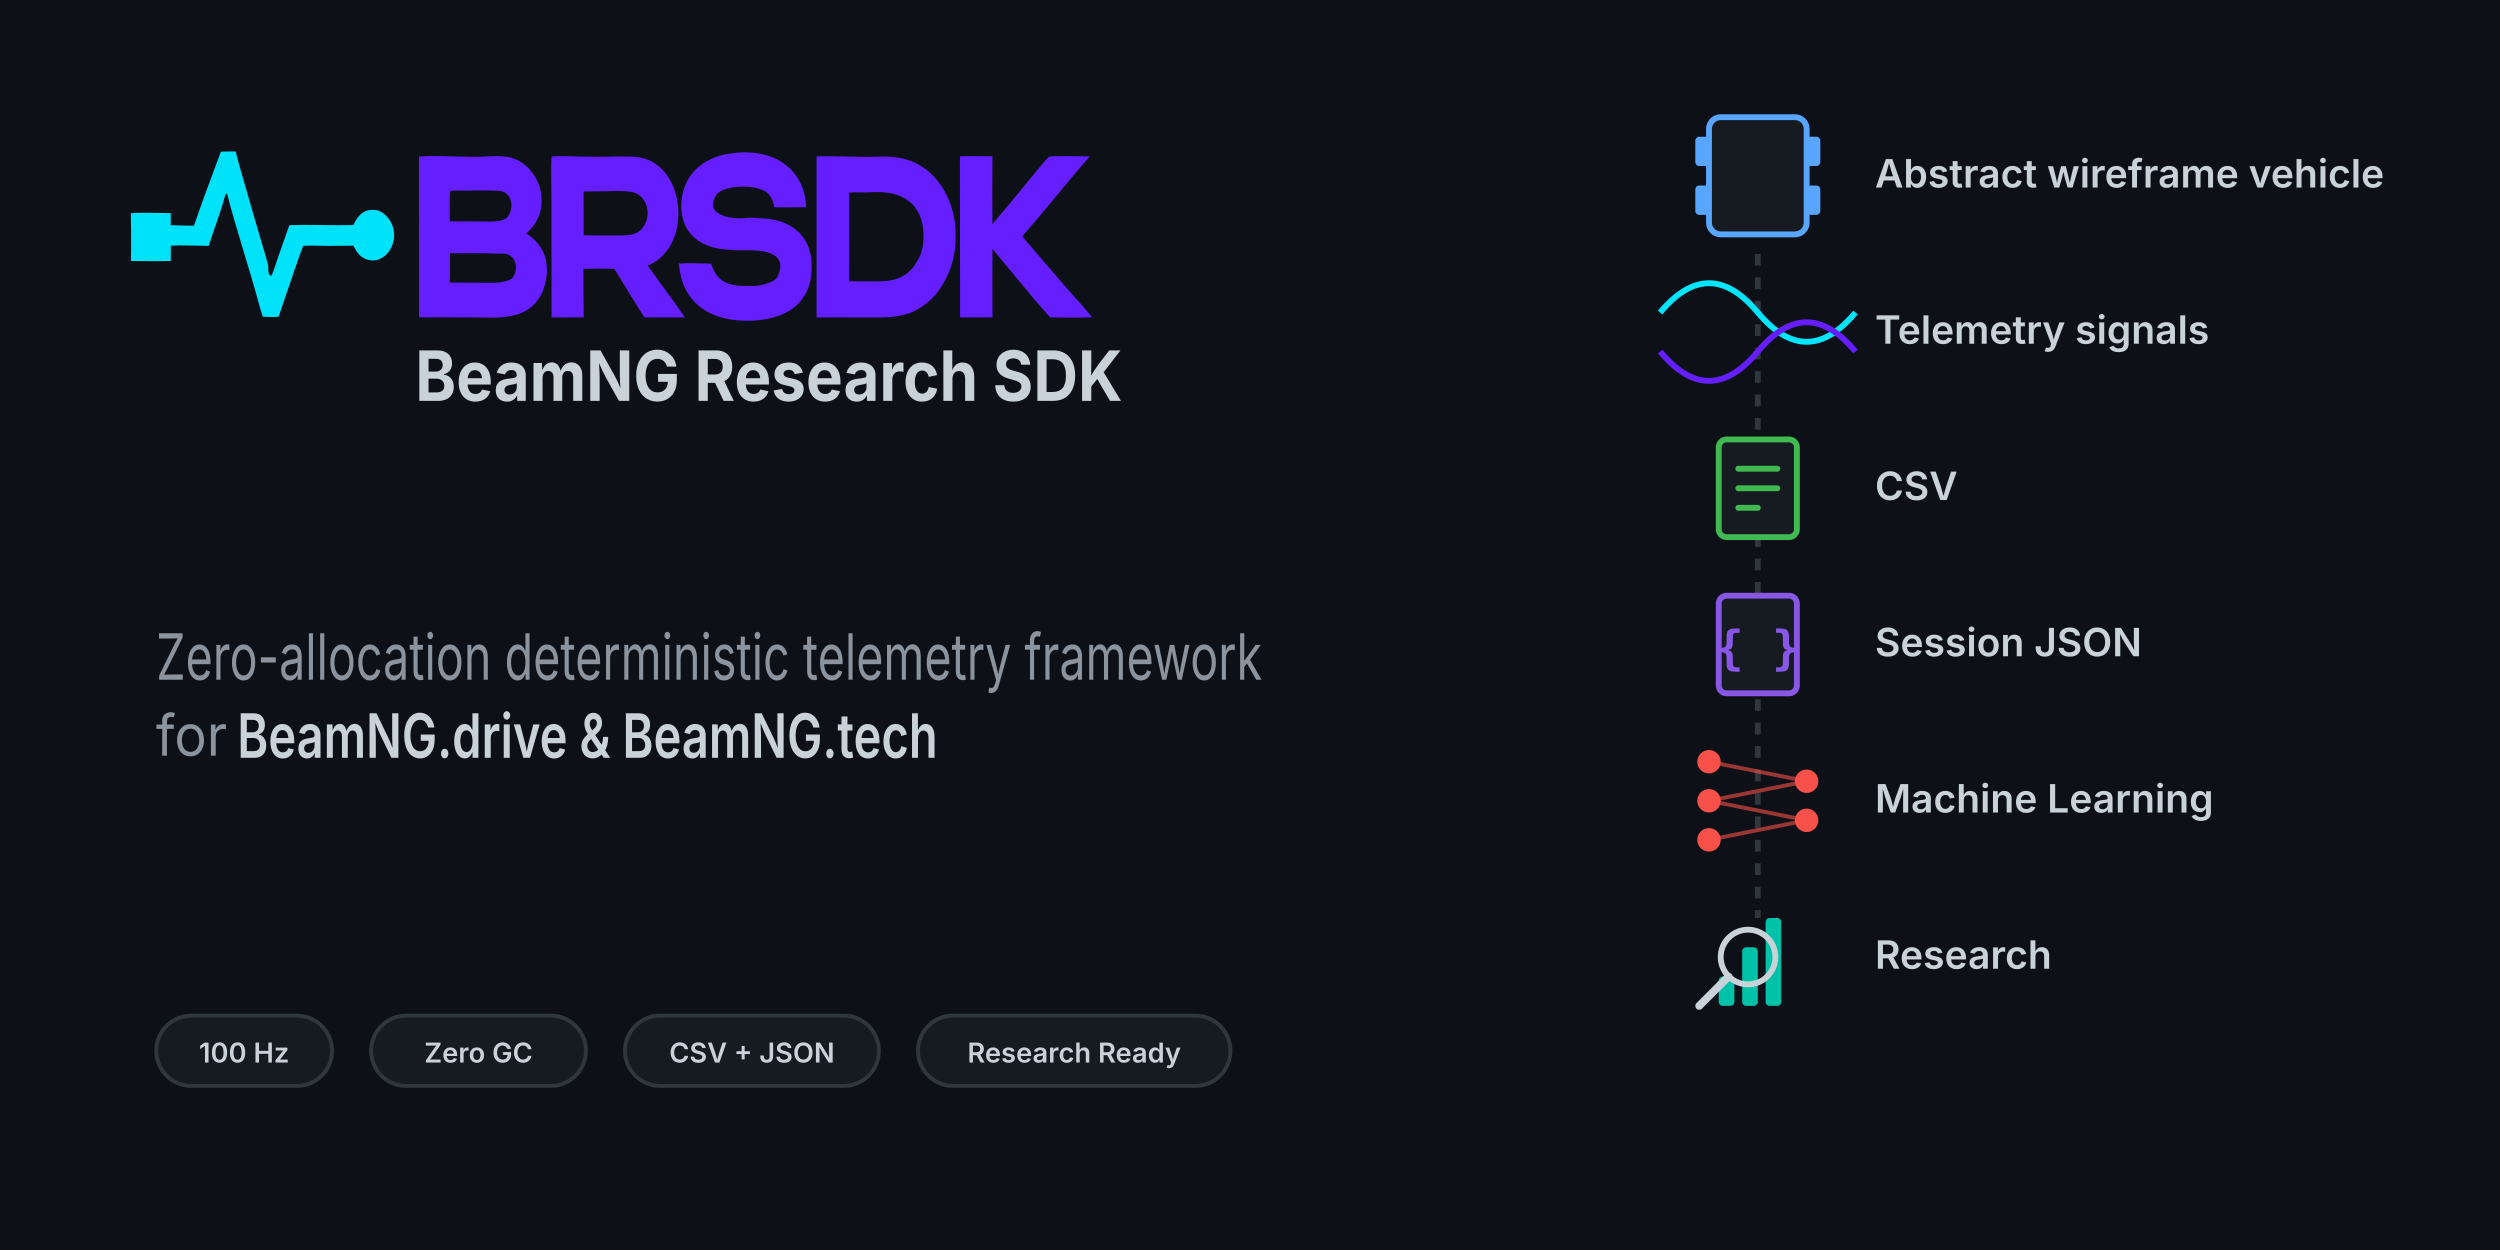
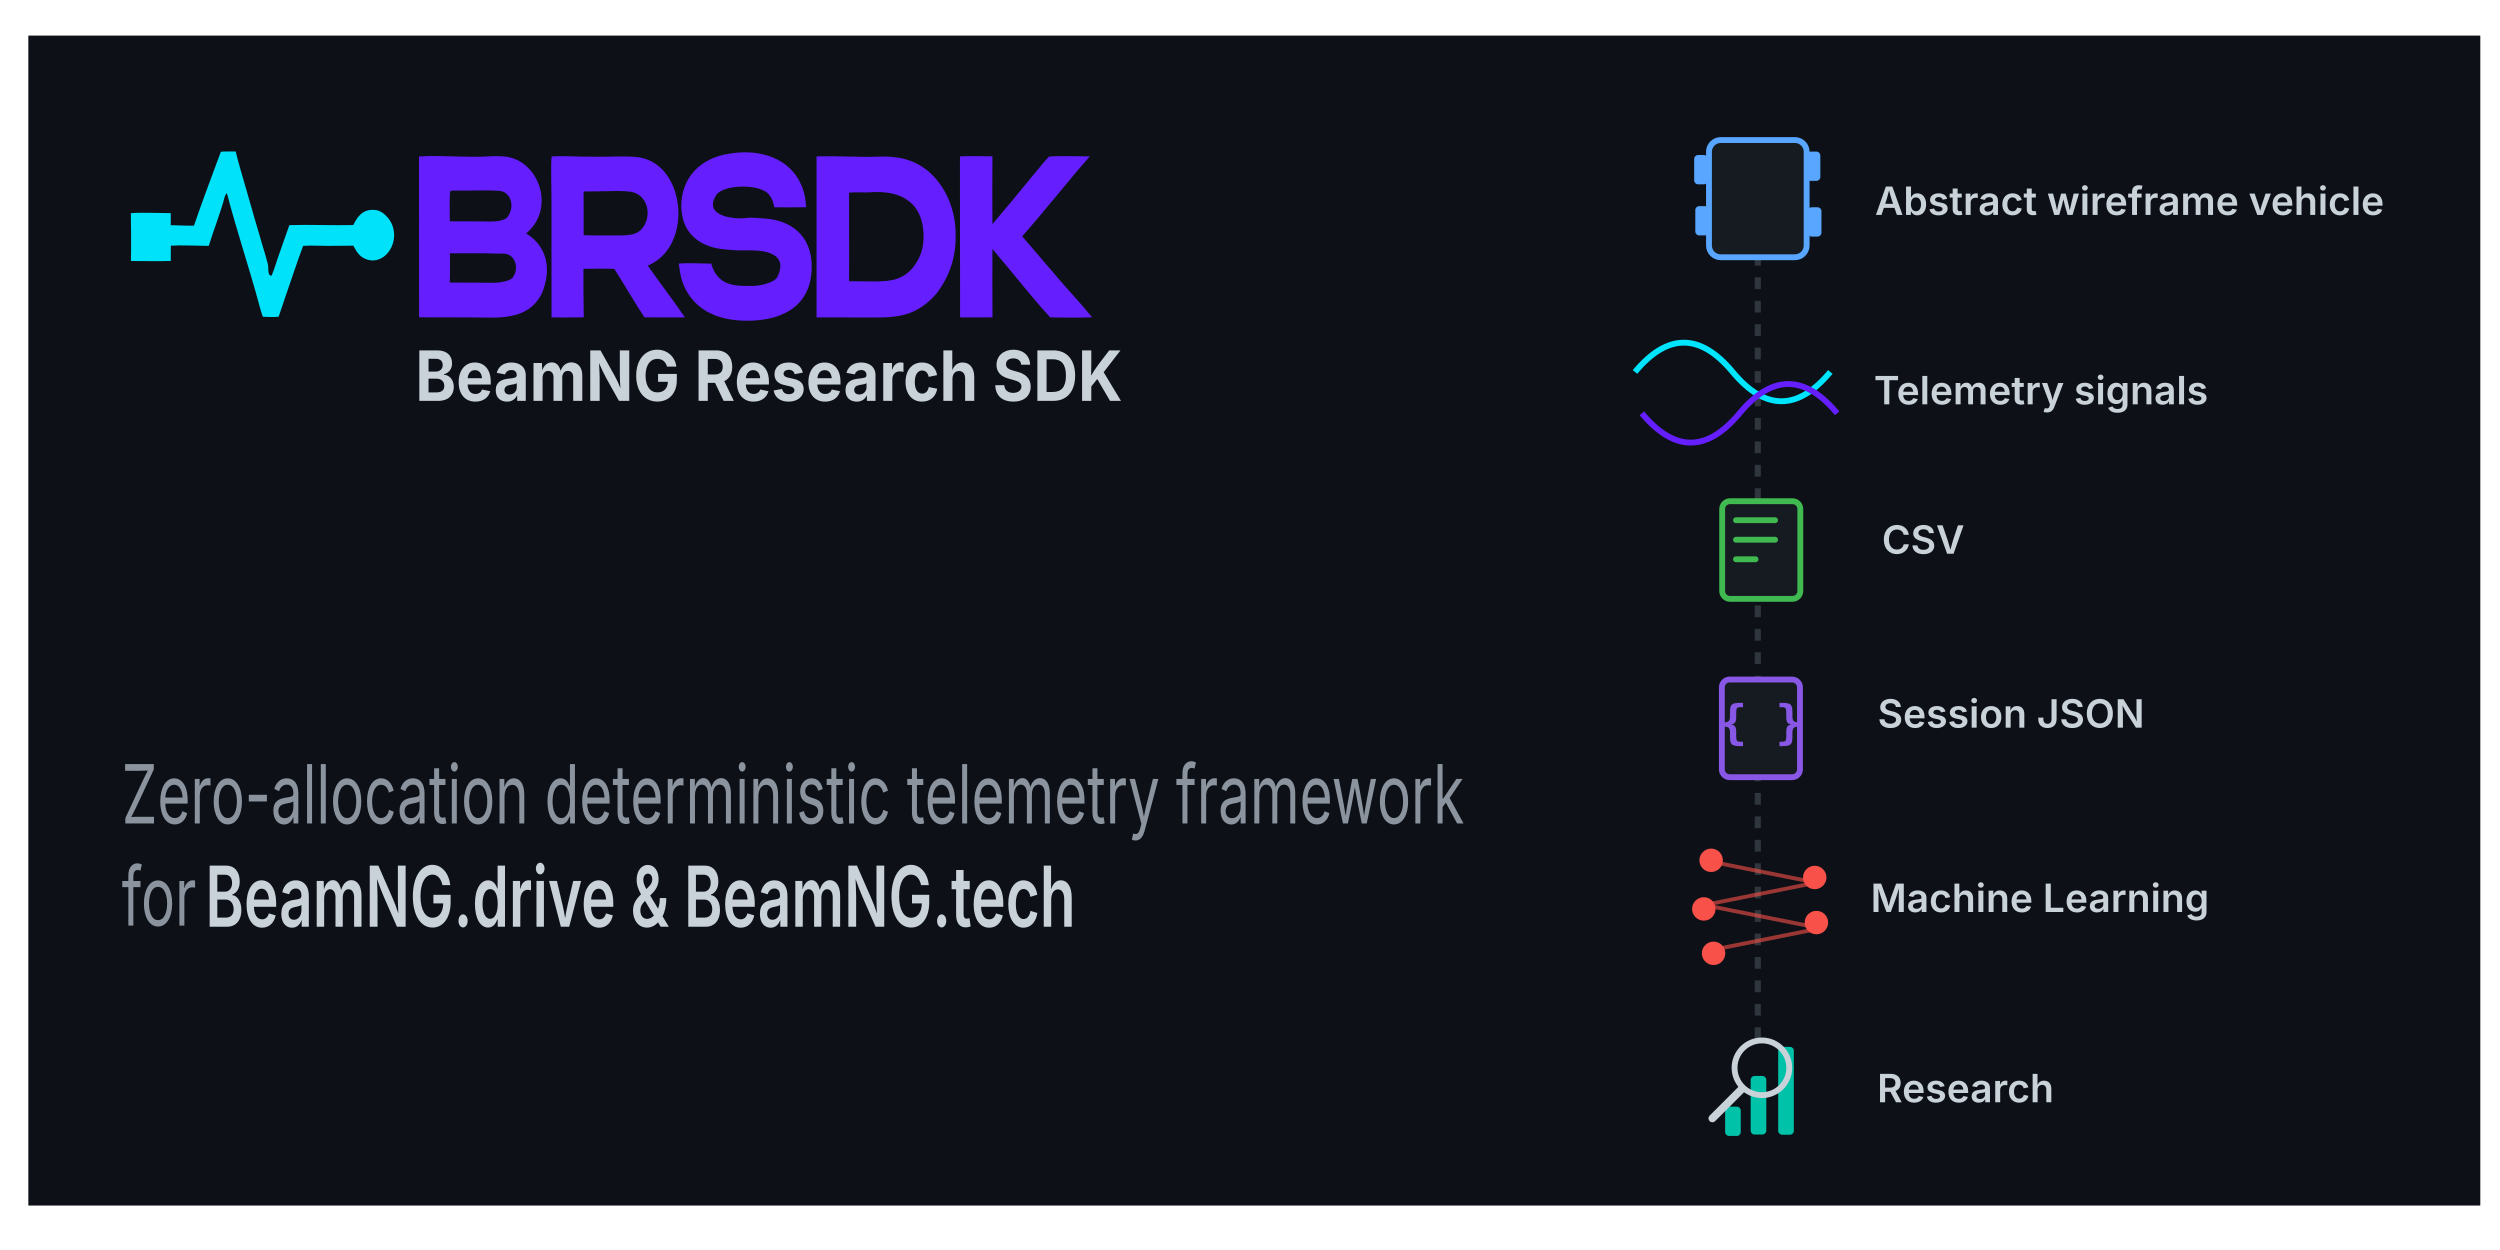
<svg xmlns="http://www.w3.org/2000/svg" viewBox="0 0 1280 640" width="1280" height="640" style="background-color: #0D1117; font-family: 'Inter', 'Segoe UI', sans-serif;" version="1.1" id="svg31">
  <defs id="defs31" />
-   <rect width="1280" height="640" fill="#0D1117" id="rect1" />
+   <rect width="1255.411" height="599.019" fill="#0d1117" id="rect1" x="14.506" y="18.22" style="stroke-width:0.958" />
  <g transform="matrix(0.3764705,0,0,0.4470287,23.91226,-51.09204)" id="g6">
    <path fill="#651fff" d="m 1047,293.44 c 27.66,-0.842 56.01,1.167 83.65,0.275 28.61,-0.922 54.52,3.475 76.44,23.347 17.64,16.027 28.08,38.483 28.97,62.301 1.32,28.572 -7.5,50.838 -26.48,71.649 -30.75,29.482 -60.94,26.885 -100.89,26.867 l -61.7,-0.062 z m 44.19,142.96 30.02,0.188 c 20.78,0.092 39.96,0.405 56.18,-15.115 10.79,-11.452 15.64,-22.605 15.12,-38.148 -1.4,-41.603 -37.3,-51.013 -72.05,-48.801 -9.23,0.588 -19.77,-0.498 -29.25,0.413 -0.19,33.753 0.35,67.799 -0.02,101.463 z" id="path1" />
    <path fill="#651fff" d="m 506.331,293.519 c 31.001,-1.754 65.241,1.618 96.642,-0.196 7.206,-0.417 17.98,-0.288 25.051,0.898 42.642,7.152 63.606,59.741 24.002,87.429 28.044,14.655 35.335,40.232 21.588,68.289 -18.957,32.76 -61.47,27.909 -93.814,27.897 l -73.365,-0.144 z M 633.26,432.914 c 10.36,-11.591 3.793,-28.456 -12.901,-28.163 -8.662,0.151 -18.414,-0.397 -27.229,-0.401 l -44.773,0.025 c 0.002,10.37 0.349,23.389 -0.22,33.546 l 42.801,0.162 c 12.836,0.034 31.174,1.402 42.322,-5.169 z m -85.031,-65.167 42.373,0.124 c 10.574,0.023 25.758,1.371 34.938,-3.877 11.707,-10.982 7.222,-30.156 -10.421,-31.124 -21.453,-1.178 -42.752,0.156 -64.246,-0.312 l -1.905,0.479 c -1.531,3.507 -0.807,28.882 -0.739,34.71 z" id="path2" />
    <path fill="#651fff" d="m 686.775,293.53 c 16.456,-1.033 39.604,0.518 56.813,0.24 19.31,0.47 39.114,-1.119 58.335,0.353 66.7,5.108 79.183,102.197 15.51,124.357 16.37,19.836 34.579,39.526 50.518,59.365 l -16.777,0.014 -38.217,-0.128 c -12.813,-16.138 -27.949,-38.238 -40.978,-55.515 -13.089,-0.432 -28.939,-0.229 -42.035,0.002 -0.067,18.501 0.082,37.001 0.449,55.498 -14.292,0.329 -29.453,0.1 -43.813,0.125 l -0.082,-135.845 c -0.026,-8.586 -1.128,-43.134 0.277,-48.466 z m 43.392,40.1 c -0.049,16.596 0.283,33.515 0.066,50.047 11.676,0.484 24.243,0.31 35.971,0.265 6.008,-0.023 17.281,0.252 22.987,-0.287 8.715,-0.764 16.422,-2.293 22.176,-9.463 12.883,-16.051 3.575,-37.578 -16.645,-40.18 -13.243,-1.704 -26.335,-0.638 -39.463,-0.639 z" id="path3" />
    <path fill="#651fff" d="m 940.052,289.074 c 35.899,-2.471 78.188,8.539 90.178,46.919 1.59,5.078 2.04,10.351 2.61,15.624 -14.41,0.165 -28.83,0.19 -43.24,0.076 -1.035,-4.2 -2.894,-10.093 -6.228,-13.26 -9.898,-14.261 -63.353,-13.239 -72.752,-0.832 -19.204,25.35 27.37,28.125 41.21,26.319 6.759,-0.882 21.534,0.533 24.529,0.687 33.831,1.709 64.641,18.314 64.051,56.077 -0.77,49.45 -48.968,61.264 -89.222,60.974 -30.246,-0.384 -62.93,-7.38 -81.034,-34.029 -6.747,-9.933 -8.834,-19.869 -10.541,-31.509 12.38,-0.787 31.281,-0.088 44.078,0.135 8.687,25.439 31.79,25.807 54.741,25.535 7.748,0.501 31.251,-2.933 35.516,-10.636 17.062,-30.806 -27.98,-30.412 -44.665,-30.095 -12.564,0.239 -18.887,-0.618 -26.999,-1.147 -28.1,-1.834 -56.744,-14.41 -59.088,-45.839 -1.144,-14.155 3.434,-28.177 12.711,-38.929 16.015,-18.417 40.823,-24.506 64.145,-26.07 z" id="path4" />
    <path fill="#651fff" d="m 1242.01,293.428 c 12.61,-0.717 31.11,-0.115 44.17,-0.105 -0.22,25.907 -0.23,51.816 -0.04,77.723 17.46,-17.282 34.74,-34.751 51.82,-52.403 7.77,-7.879 17,-17.725 25.14,-25 13.34,-1.106 41.08,-0.251 55.41,-0.187 -30.97,29.741 -60.63,61.724 -91.87,91.515 l 49.01,48.154 c 14.68,14.56 32.23,29.964 46.06,44.625 -17.42,0.659 -39.32,0.27 -56.95,0.059 -26.45,-24.307 -52.84,-53.075 -78.57,-78.313 -0.32,25.868 0.01,52.312 0.07,78.222 -14.42,0.283 -29.56,0.058 -44.04,0.066 z" id="path5" />
    <path fill="#00e5ff" fill-opacity="0.98" d="m 236.871,288.072 c 6.047,-0.437 13.962,-0.265 20.151,-0.298 3.668,13.225 9.74,29.845 14.212,42.996 7.577,22.534 15.319,45.013 23.224,67.434 2.221,6.213 4.492,12.312 6.347,18.649 1.268,4.334 -1.147,13.151 4.984,13.232 3.088,-5.655 6.21,-14.684 8.745,-20.89 l 15.475,-37.065 c 28.593,-0.765 58.273,0.496 86.97,-0.065 7.117,-12.725 16.097,-19.044 31.422,-17.072 7.209,0.928 15.218,7.178 19.229,13.053 4.248,6.148 5.796,13.767 4.283,21.086 -1.589,7.873 -6.553,14.685 -13.285,18.989 -6.542,4.159 -14.493,5.483 -22.03,3.666 -10.026,-2.377 -14.611,-8.002 -19.607,-16.115 -16.409,-0.02 -32.809,0.494 -49.237,0.02 -6.235,-0.18 -12.768,-0.177 -18.982,0.221 -7.557,16.594 -15.738,38.045 -22.918,55.212 -3.571,8.595 -7.047,17.229 -10.427,25.901 -6.538,0.687 -14.742,0.259 -21.441,0.096 -1.616,-3.543 -3.229,-8.146 -4.415,-11.894 -13.733,-43.437 -31.201,-86.44 -44.545,-129.886 -0.75,0.843 -2.473,2.853 -2.787,3.871 -5.984,19.434 -14.93,37.605 -21.878,56.709 -14.582,-0.036 -38.091,-1.061 -51.493,-0.24 -0.224,5.489 -0.092,11.946 -0.119,17.512 -16.852,0.376 -37.199,0.1 -54.196,0.026 0.487,-17.586 0.14,-37.147 -0.063,-54.768 13.722,-1.014 39.532,-0.066 54.199,-0.036 0.21,4.05 -0.004,9.591 -0.059,13.762 10.385,0.242 21.291,0.703 31.626,0.555 11.177,-27.64 24.627,-57.224 36.615,-84.661 z" id="path6" />
  </g>
  <text x="225.187" y="193.779" font-size="33.58px" font-weight="700" fill="#c9d1d9" id="text7" transform="scale(0.9440963,1.059214)" style="stroke-width:1.049">BeamNG Research SDK</text>
-   <text x="93.504" y="297.648" font-size="27.953px" fill="#8b949e" id="text8" transform="scale(0.855254,1.169243)" style="stroke-width:1.271">Zero-allocation deterministic telemetry framework</text>
-   <text x="81.933" y="376.848" font-size="28.451px" fill="#8b949e" id="text9" transform="scale(0.9739752,1.02672)" style="stroke-width:1.423">for</text>
-   <text x="138.462" y="340.393" font-size="27.492px" fill="#c9d1d9" font-weight="600" id="text10" transform="scale(0.8773062,1.139853)" style="stroke-width:1.25">BeamNG.drive &amp; BeamNG.tech</text>
-   <g transform="translate(80, 520)" id="g14">
-     <rect x="0" y="0" width="90" height="36" rx="18" fill="#161B22" stroke="#30363D" stroke-width="2" id="rect10" />
-     <text x="45" y="24" font-size="14" font-weight="600" fill="#C9D1D9" text-anchor="middle" id="text11">100 Hz</text>
-     <rect x="110" y="0" width="110" height="36" rx="18" fill="#161B22" stroke="#30363D" stroke-width="2" id="rect11" />
-     <text x="165" y="24" font-size="14" font-weight="600" fill="#C9D1D9" text-anchor="middle" id="text12">Zero GC</text>
-     <rect x="240" y="0" width="130" height="36" rx="18" fill="#161B22" stroke="#30363D" stroke-width="2" id="rect12" />
-     <text x="305" y="24" font-size="14" font-weight="600" fill="#C9D1D9" text-anchor="middle" id="text13">CSV + JSON</text>
-     <rect x="390" y="0" width="160" height="36" rx="18" fill="#161B22" stroke="#30363D" stroke-width="2" id="rect13" />
-     <text x="470" y="24" font-size="14" font-weight="600" fill="#C9D1D9" text-anchor="middle" id="text14">Research Ready</text>
-   </g>
-   <line x1="900" y1="130" x2="900" y2="470" stroke="#30363D" stroke-dasharray="6,6" stroke-width="3" id="line14" />
-   <rect x="875" y="60" width="50" height="60" rx="6" fill="#161B22" stroke="#58A6FF" stroke-width="3" id="rect14" />
-   <rect x="868" y="70" width="7" height="15" fill="#58A6FF" rx="2" id="rect15" />
-   <rect x="925" y="70" width="7" height="15" fill="#58A6FF" rx="2" id="rect16" />
-   <rect x="868" y="95" width="7" height="15" fill="#58A6FF" rx="2" id="rect17" />
-   <rect x="925" y="95" width="7" height="15" fill="#58A6FF" rx="2" id="rect18" />
-   <text x="960" y="96" font-size="20" font-weight="600" fill="#C9D1D9" id="text18">Abstract wireframe vehicle</text>
-   <path d="M 850 160 Q 875 130 900 160 T 950 160" fill="none" stroke="#00E5FF" stroke-width="3" id="path18" />
-   <path d="M 850 180 Q 875 210 900 180 T 950 180" fill="none" stroke="#651FFF" stroke-width="3" id="path19" />
-   <text x="960" y="176" font-size="20" font-weight="600" fill="#C9D1D9" id="text19">Telemetry signals</text>
-   <rect x="880" y="225" width="40" height="50" rx="4" fill="#161B22" stroke="#3FB950" stroke-width="3" id="rect19" />
-   <path d="M890 240 L910 240 M890 250 L910 250 M890 260 L900 260" stroke="#3FB950" stroke-width="3" stroke-linecap="round" id="path20" />
-   <text x="960" y="256" font-size="20" font-weight="600" fill="#C9D1D9" id="text20">CSV</text>
-   <rect x="880" y="305" width="40" height="50" rx="4" fill="#161B22" stroke="#8957E5" stroke-width="3" id="rect20" />
-   <text x="900" y="340" font-size="24" font-weight="bold" font-family="'JetBrains Mono', monospace" fill="#8957E5" text-anchor="middle" id="text21">{ }</text>
-   <text x="960" y="336" font-size="20" font-weight="600" fill="#C9D1D9" id="text22">Session JSON</text>
-   <circle cx="875" cy="390" r="6" fill="#F85149" id="circle22" />
-   <circle cx="875" cy="410" r="6" fill="#F85149" id="circle23" />
-   <circle cx="875" cy="430" r="6" fill="#F85149" id="circle24" />
-   <circle cx="925" cy="400" r="6" fill="#F85149" id="circle25" />
-   <circle cx="925" cy="420" r="6" fill="#F85149" id="circle26" />
-   <line x1="875" y1="390" x2="925" y2="400" stroke="#F85149" stroke-width="2" stroke-opacity="0.6" id="line26" />
-   <line x1="875" y1="410" x2="925" y2="400" stroke="#F85149" stroke-width="2" stroke-opacity="0.6" id="line27" />
-   <line x1="875" y1="410" x2="925" y2="420" stroke="#F85149" stroke-width="2" stroke-opacity="0.6" id="line28" />
-   <line x1="875" y1="430" x2="925" y2="420" stroke="#F85149" stroke-width="2" stroke-opacity="0.6" id="line29" />
-   <text x="960" y="416" font-size="20" font-weight="600" fill="#C9D1D9" id="text29">Machine Learning</text>
-   <rect x="880" y="500" width="8" height="15" fill="#00C2A8" rx="2" id="rect29" />
-   <rect x="892" y="485" width="8" height="30" fill="#00C2A8" rx="2" id="rect30" />
-   <rect x="904" y="470" width="8" height="45" fill="#00C2A8" rx="2" id="rect31" />
-   <circle cx="895" cy="490" r="14" fill="none" stroke="#C9D1D9" stroke-width="3" id="circle31" />
-   <line x1="885" y1="500" x2="870" y2="515" stroke="#C9D1D9" stroke-width="4" stroke-linecap="round" id="line31" />
-   <text x="960" y="496" font-size="20" font-weight="600" fill="#C9D1D9" id="text31">Research</text>
+   <text x="74.813" y="351.236" font-size="28.747px" fill="#8b949e" id="text8" transform="scale(0.8330547,1.200401)" style="font-style:normal;font-variant:normal;font-weight:normal;font-stretch:normal;font-size:34.838px;font-family:Inter, 'Segoe UI', sans-serif;-inkscape-font-specification:'Inter, Segoe UI, sans-serif, Normal';font-variant-ligatures:normal;font-variant-caps:normal;font-variant-numeric:normal;font-variant-east-asian:normal;fill:#8b949e;stroke-width:1.584">
+     <tspan id="tspan4" x="74.813" y="351.236" style="stroke-width:1.584">Zero-allocation deterministic telemetry framework</tspan>
+     <tspan id="tspan5" x="74.813" y="394.783" style="stroke-width:1.584">for</tspan>
+   </text>
+   <text x="125.982" y="396.081" font-size="32.499px" fill="#c9d1d9" font-weight="600" id="text10" transform="scale(0.8347316,1.19799)" style="font-style:normal;font-variant:normal;font-weight:600;font-stretch:normal;font-size:35.9px;font-family:Inter, 'Segoe UI', sans-serif;-inkscape-font-specification:'Inter, Segoe UI, sans-serif, Semi-Bold';font-variant-ligatures:normal;font-variant-caps:normal;font-variant-numeric:normal;font-variant-east-asian:normal;fill:#c9d1d9;stroke-width:1.632">
+     <tspan id="tspan3" x="125.982" y="396.081" style="stroke-width:1.632">BeamNG.drive &amp; BeamNG.tech</tspan>
+   </text>
+   <line x1="900" y1="130" x2="900" y2="532.49" stroke="#30363d" stroke-dasharray="6, 6" stroke-width="3.111" id="line14" />
+   <rect x="875" y="71.709" width="50" height="60" rx="6" fill="#161b22" stroke="#58a6ff" stroke-width="3" id="rect14" />
+   <rect x="867.415" y="79.367" width="7" height="15" fill="#58a6ff" rx="2" id="rect15" />
+   <rect x="925" y="77.611" width="7" height="15" fill="#58a6ff" rx="2" id="rect16" />
+   <rect x="868" y="105.538" width="7" height="15" fill="#58a6ff" rx="2" id="rect17" />
+   <rect x="925.585" y="106.123" width="7" height="15" fill="#58a6ff" rx="2" id="rect18" />
+   <text x="960" y="110.051" font-size="20px" font-weight="600" fill="#c9d1d9" id="text18">Abstract wireframe vehicle</text>
+   <path d="m 837.12,190.443 q 25,-30 50,0 25,30 50,0" fill="none" stroke="#00e5ff" stroke-width="3" id="path18" />
+   <path d="m 840.633,211.614 q 25,30 50,0 25,-30 50,0" fill="none" stroke="#651fff" stroke-width="3" id="path19" />
+   <text x="959.415" y="207.029" font-size="20px" font-weight="600" fill="#c9d1d9" id="text19">Telemetry signals</text>
+   <rect x="881.756" y="256.614" width="40" height="50" rx="4" fill="#161b22" stroke="#3fb950" stroke-width="3" id="rect19" />
+   <path d="m 888.829,266.345 h 20 m -20,10 h 20 m -20,10 h 10" stroke="#3fb950" stroke-width="3" stroke-linecap="round" id="path20" />
+   <text x="963.513" y="283.516" font-size="20px" font-weight="600" fill="#c9d1d9" id="text20">CSV</text>
+   <rect x="881.585" y="347.921" width="40" height="50" rx="4" fill="#161b22" stroke="#8957e5" stroke-width="3" id="rect20" />
+   <text x="901.756" y="378.095" font-size="24px" font-weight="bold" font-family="'JetBrains Mono', monospace" fill="#8957e5" text-anchor="middle" id="text21">{ }</text>
+   <text x="961.342" y="372.552" font-size="20px" font-weight="600" fill="#c9d1d9" id="text22">Session JSON</text>
+   <circle cx="876.1" cy="440.473" r="6" fill="#f85149" id="circle22" />
+   <circle cx="872.345" cy="465.37" r="6" fill="#f85149" id="circle23" />
+   <circle cx="877.342" cy="488.096" r="6" fill="#f85149" id="circle24" />
+   <circle cx="929.997" cy="472.348" r="6" fill="#f85149" id="circle25" />
+   <circle cx="929.14" cy="449.267" r="6" fill="#f85149" id="circle26" />
+   <line x1="876.271" y1="441.201" x2="926.271" y2="451.201" stroke="#f85149" stroke-width="2" stroke-opacity="0.6" id="line26" />
+   <line x1="876.857" y1="462.513" x2="926.857" y2="452.513" stroke="#f85149" stroke-width="2" stroke-opacity="0.6" id="line27" />
+   <line x1="876.171" y1="464.098" x2="926.171" y2="474.098" stroke="#f85149" stroke-width="2" stroke-opacity="0.6" id="line28" />
+   <line x1="877.17" y1="486.269" x2="927.17" y2="476.269" stroke="#f85149" stroke-width="2" stroke-opacity="0.6" id="line29" />
+   <text x="957.759" y="466.958" font-size="20px" font-weight="600" fill="#c9d1d9" id="text29">Machine Learning</text>
+   <rect x="883.27" y="566.611" width="8" height="15" fill="#00c2a8" rx="2" id="rect29" />
+   <rect x="896.341" y="550.883" width="8" height="30" fill="#00c2a8" rx="2" id="rect30" />
+   <rect x="910.44" y="535.984" width="8" height="45" fill="#00c2a8" rx="2" id="rect31" />
+   <circle cx="902.095" cy="546.707" r="14" fill="none" stroke="#c9d1d9" stroke-width="3" id="circle31" />
+   <line x1="891.753" y1="557.606" x2="876.753" y2="572.606" stroke="#c9d1d9" stroke-width="4" stroke-linecap="round" id="line31" />
+   <text x="961.1" y="564.357" font-size="20px" font-weight="600" fill="#c9d1d9" id="text31">Research</text>
</svg>
